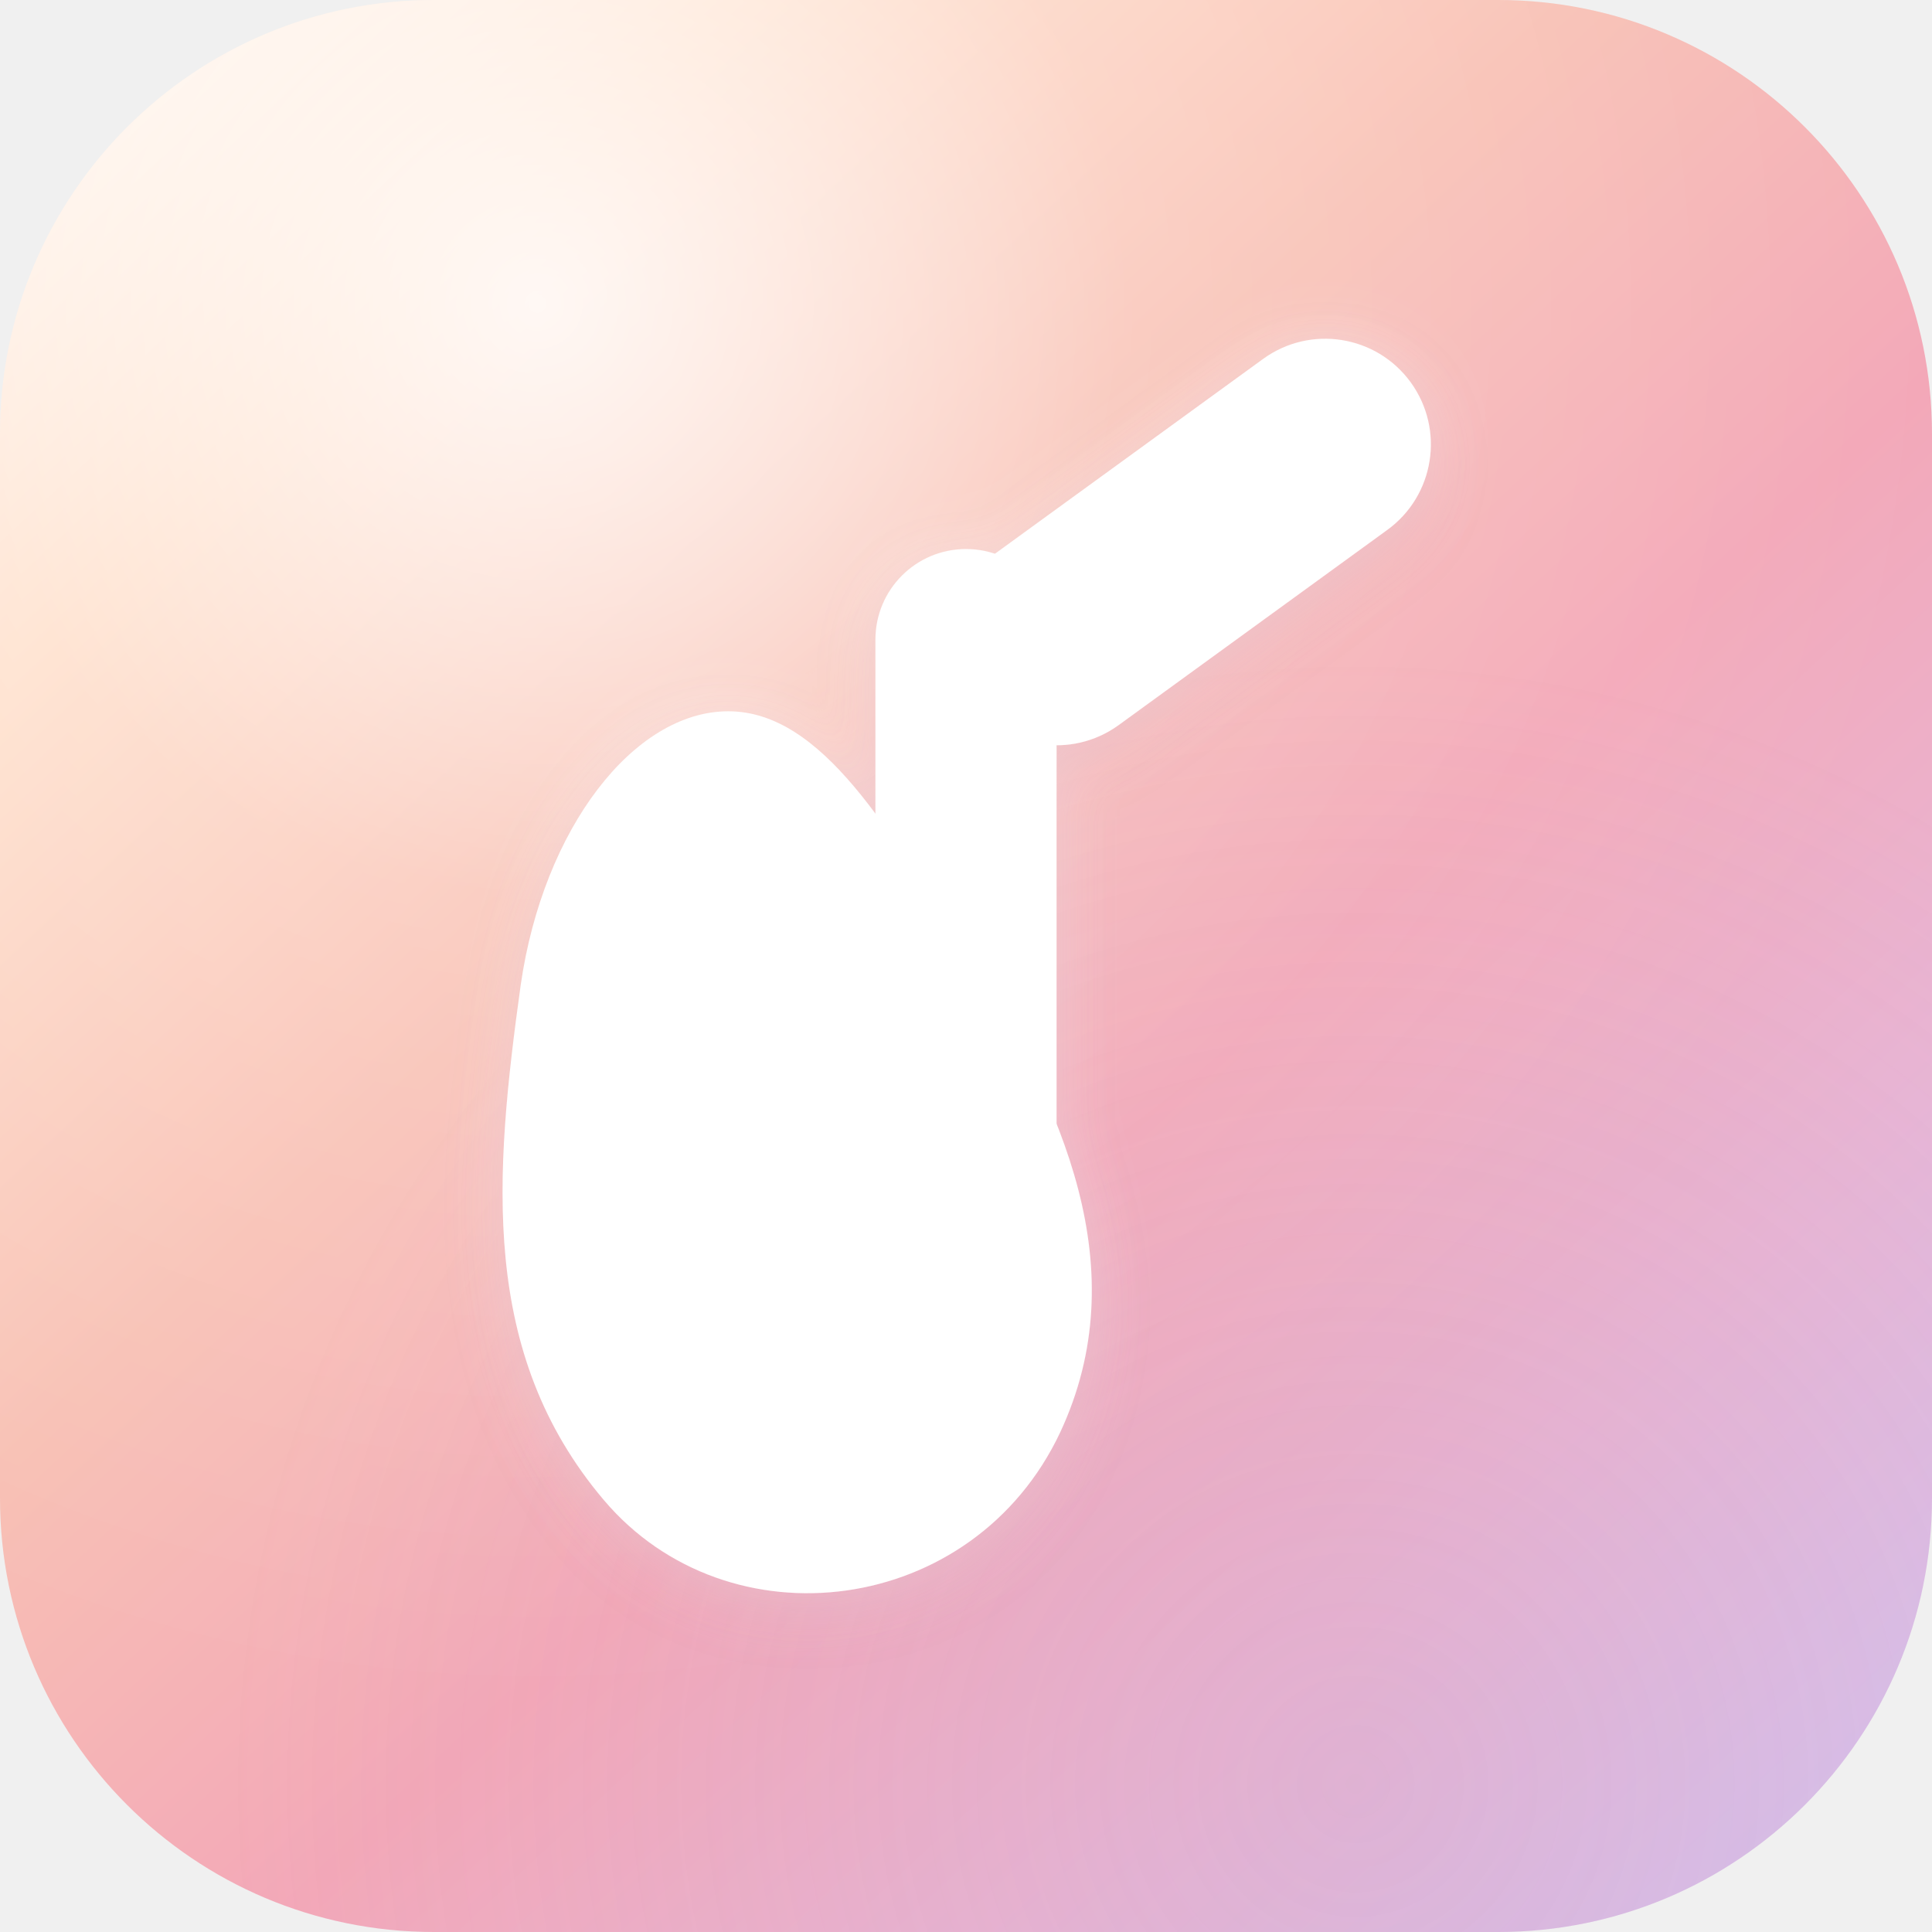
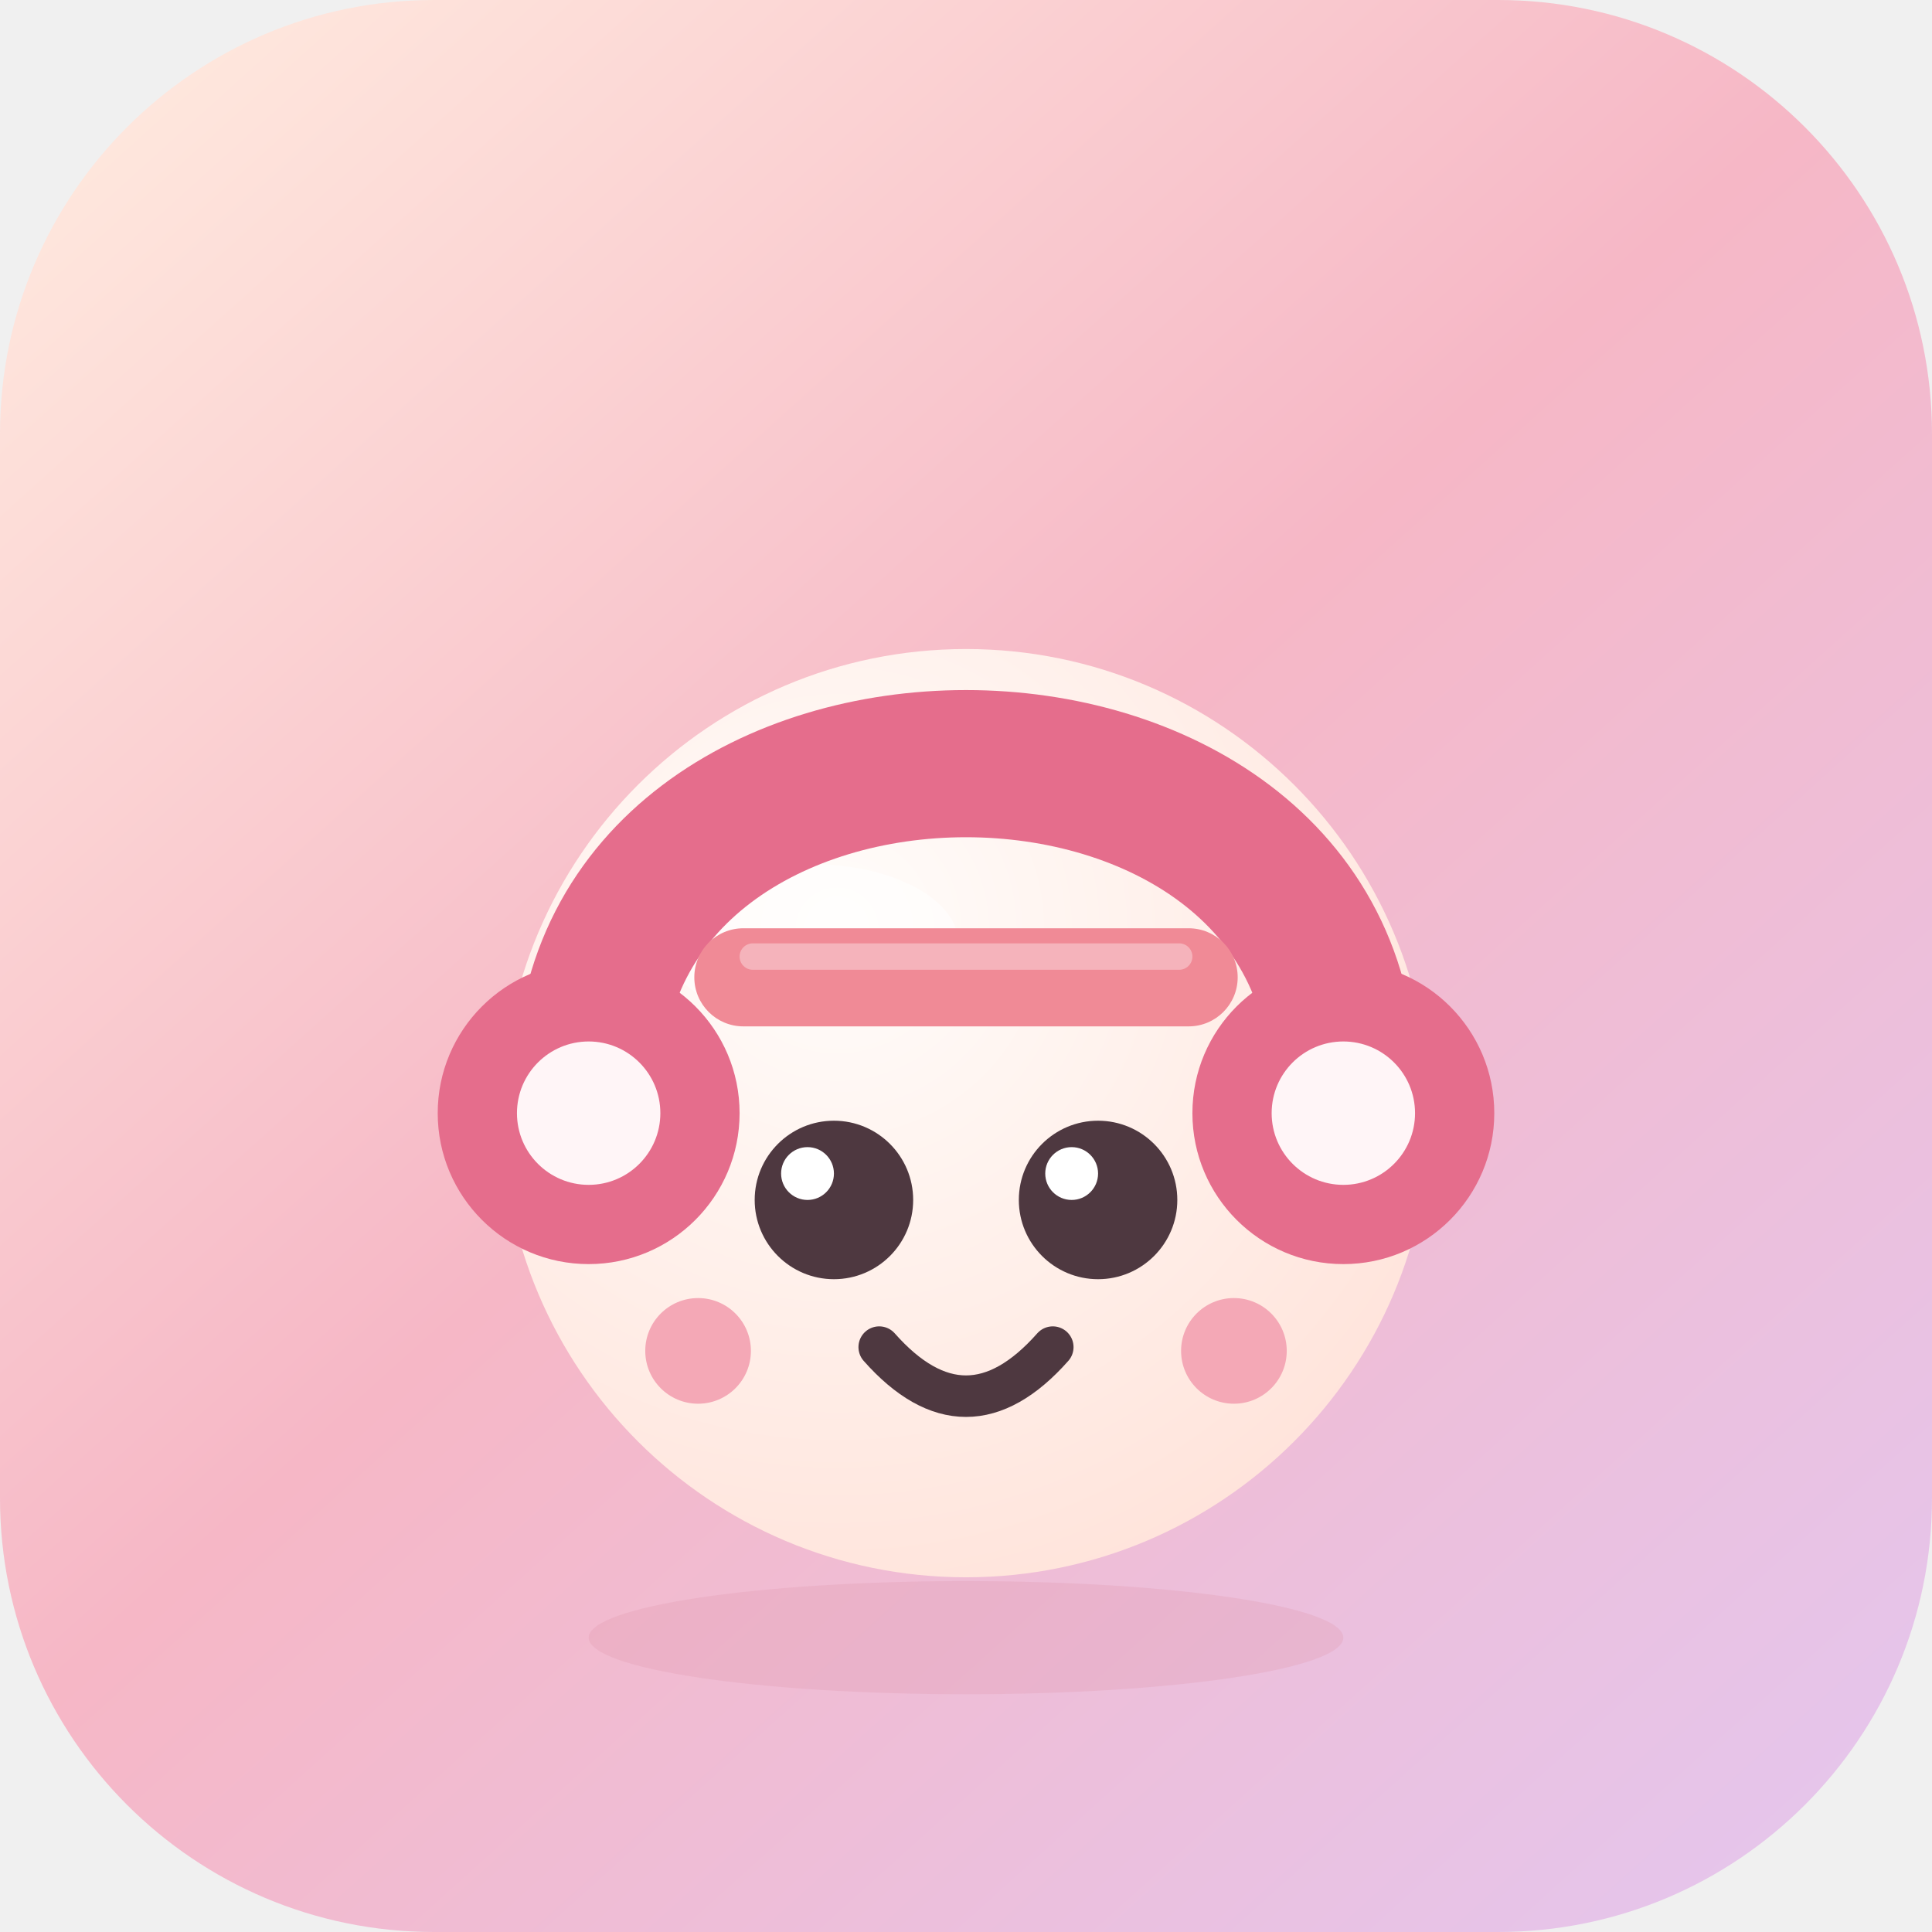
<svg xmlns="http://www.w3.org/2000/svg" viewBox="0 0 1024 1024">
  <defs>
-     <linearGradient id="bg" x1="48" y1="16" x2="990" y2="1024" gradientUnits="userSpaceOnUse">
-       <stop offset="0" stop-color="#FFF6EE" />
-       <stop offset="0.16" stop-color="#FFE0CC" />
-       <stop offset="0.38" stop-color="#F8C0B4" />
-       <stop offset="0.58" stop-color="#F3A8B8" />
-       <stop offset="0.78" stop-color="#E8B6D6" />
-       <stop offset="1" stop-color="#D4C4F2" />
+     <linearGradient id="bg" x1="72" y1="16" x2="980" y2="1024" gradientUnits="userSpaceOnUse">
+       <stop offset="0" stop-color="#FFE9DE" />
+       <stop offset="0.46" stop-color="#F6B7C6" />
+       <stop offset="1" stop-color="#E4C6EE" />
    </linearGradient>
-     <radialGradient id="glow" cx="0.28" cy="0.16" r="0.72">
-       <stop offset="0" stop-color="#fff" stop-opacity="0.8" />
-       <stop offset="0.42" stop-color="#fff" stop-opacity="0.16" />
-       <stop offset="1" stop-color="#fff" stop-opacity="0" />
+     <radialGradient id="body" cx="0.36" cy="0.3" r="0.78">
+       <stop offset="0" stop-color="#FFFDFB" />
+       <stop offset="1" stop-color="#FFE3DA" />
    </radialGradient>
-     <radialGradient id="depth" cx="0.7" cy="0.92" r="0.58">
-       <stop offset="0" stop-color="#C992AE" stop-opacity="0.18" />
-       <stop offset="1" stop-color="#C992AE" stop-opacity="0" />
-     </radialGradient>
-     <filter id="halo" x="-50%" y="-50%" width="200%" height="200%">
-       <feGaussianBlur stdDeviation="16" />
-     </filter>
-     <filter id="soft" x="-40%" y="-40%" width="180%" height="180%">
-       <feDropShadow dx="0" dy="10" stdDeviation="14" flood-color="#D492A8" flood-opacity="0.28" />
-     </filter>
-     <clipPath id="squircle">
+     <clipPath id="sq">
      <rect width="1024" height="1024" rx="230" />
    </clipPath>
  </defs>
-   <g clip-path="url(#squircle)">
+   <g clip-path="url(#sq)">
    <rect width="1024" height="1024" fill="url(#bg)" />
-     <rect width="1024" height="1024" fill="url(#glow)" />
-     <rect width="1024" height="1024" fill="url(#depth)" />
-     <g id="mark" fill="#fff" transform="translate(-84 -53)">
-       <g filter="url(#halo)" opacity="0.42">
-         <path d="M470 430C420 430 372 492 360 575C346 676 338 770 404 848C470 926 600 910 646 812C686 726 648 640 596 558C556 494 520 430 470 430Z" />
-         <path d="M548 392A48 48 0 0 1 644 392V700A48 48 0 0 1 548 700Z" />
-         <g transform="rotate(-36 644 392)">
-           <path d="M644 336H820A56 56 0 0 1 820 448H644A56 56 0 0 1 644 336Z" />
-         </g>
-       </g>
-       <g filter="url(#soft)">
-         <path d="M470 430C420 430 372 492 360 575C346 676 338 770 404 848C470 926 600 910 646 812C686 726 648 640 596 558C556 494 520 430 470 430Z" />
-         <path d="M548 392A48 48 0 0 1 644 392V700A48 48 0 0 1 548 700Z" />
-         <g transform="rotate(-36 644 392)">
-           <path d="M644 336H820A56 56 0 0 1 820 448H644A56 56 0 0 1 644 336Z" />
-         </g>
-       </g>
-     </g>
+     <ellipse cx="512" cy="868" rx="200" ry="30" fill="#E098AE" opacity="0.28" />
+     <circle cx="512" cy="590" r="246" fill="url(#body)" />
+     <ellipse cx="430" cy="500" rx="78" ry="42" fill="#fff" opacity="0.55" />
+     <path d="M312 575C312 348 712 348 712 575" fill="none" stroke="#E56D8C" stroke-width="78" stroke-linecap="round" />
+     <circle cx="312" cy="590" r="80" fill="#E56D8C" />
+     <circle cx="712" cy="590" r="80" fill="#E56D8C" />
+     <circle cx="312" cy="590" r="38" fill="#FFF5F7" />
+     <circle cx="712" cy="590" r="38" fill="#FFF5F7" />
+     <rect x="368" y="492" width="288" height="52" rx="26" fill="#F08A96" />
+     <rect x="392" y="500" width="240" height="14" rx="7" fill="#fff" opacity="0.35" />
+     <circle cx="442" cy="636" r="42" fill="#4E3840" />
+     <circle cx="582" cy="636" r="42" fill="#4E3840" />
+     <circle cx="428" cy="622" r="14" fill="#fff" />
+     <circle cx="568" cy="622" r="14" fill="#fff" />
+     <circle cx="370" cy="716" r="28" fill="#F4A8B6" />
+     <circle cx="654" cy="716" r="28" fill="#F4A8B6" />
+     <path d="M466 714Q512 766 558 714" fill="none" stroke="#4E3840" stroke-width="22" stroke-linecap="round" />
  </g>
</svg>
